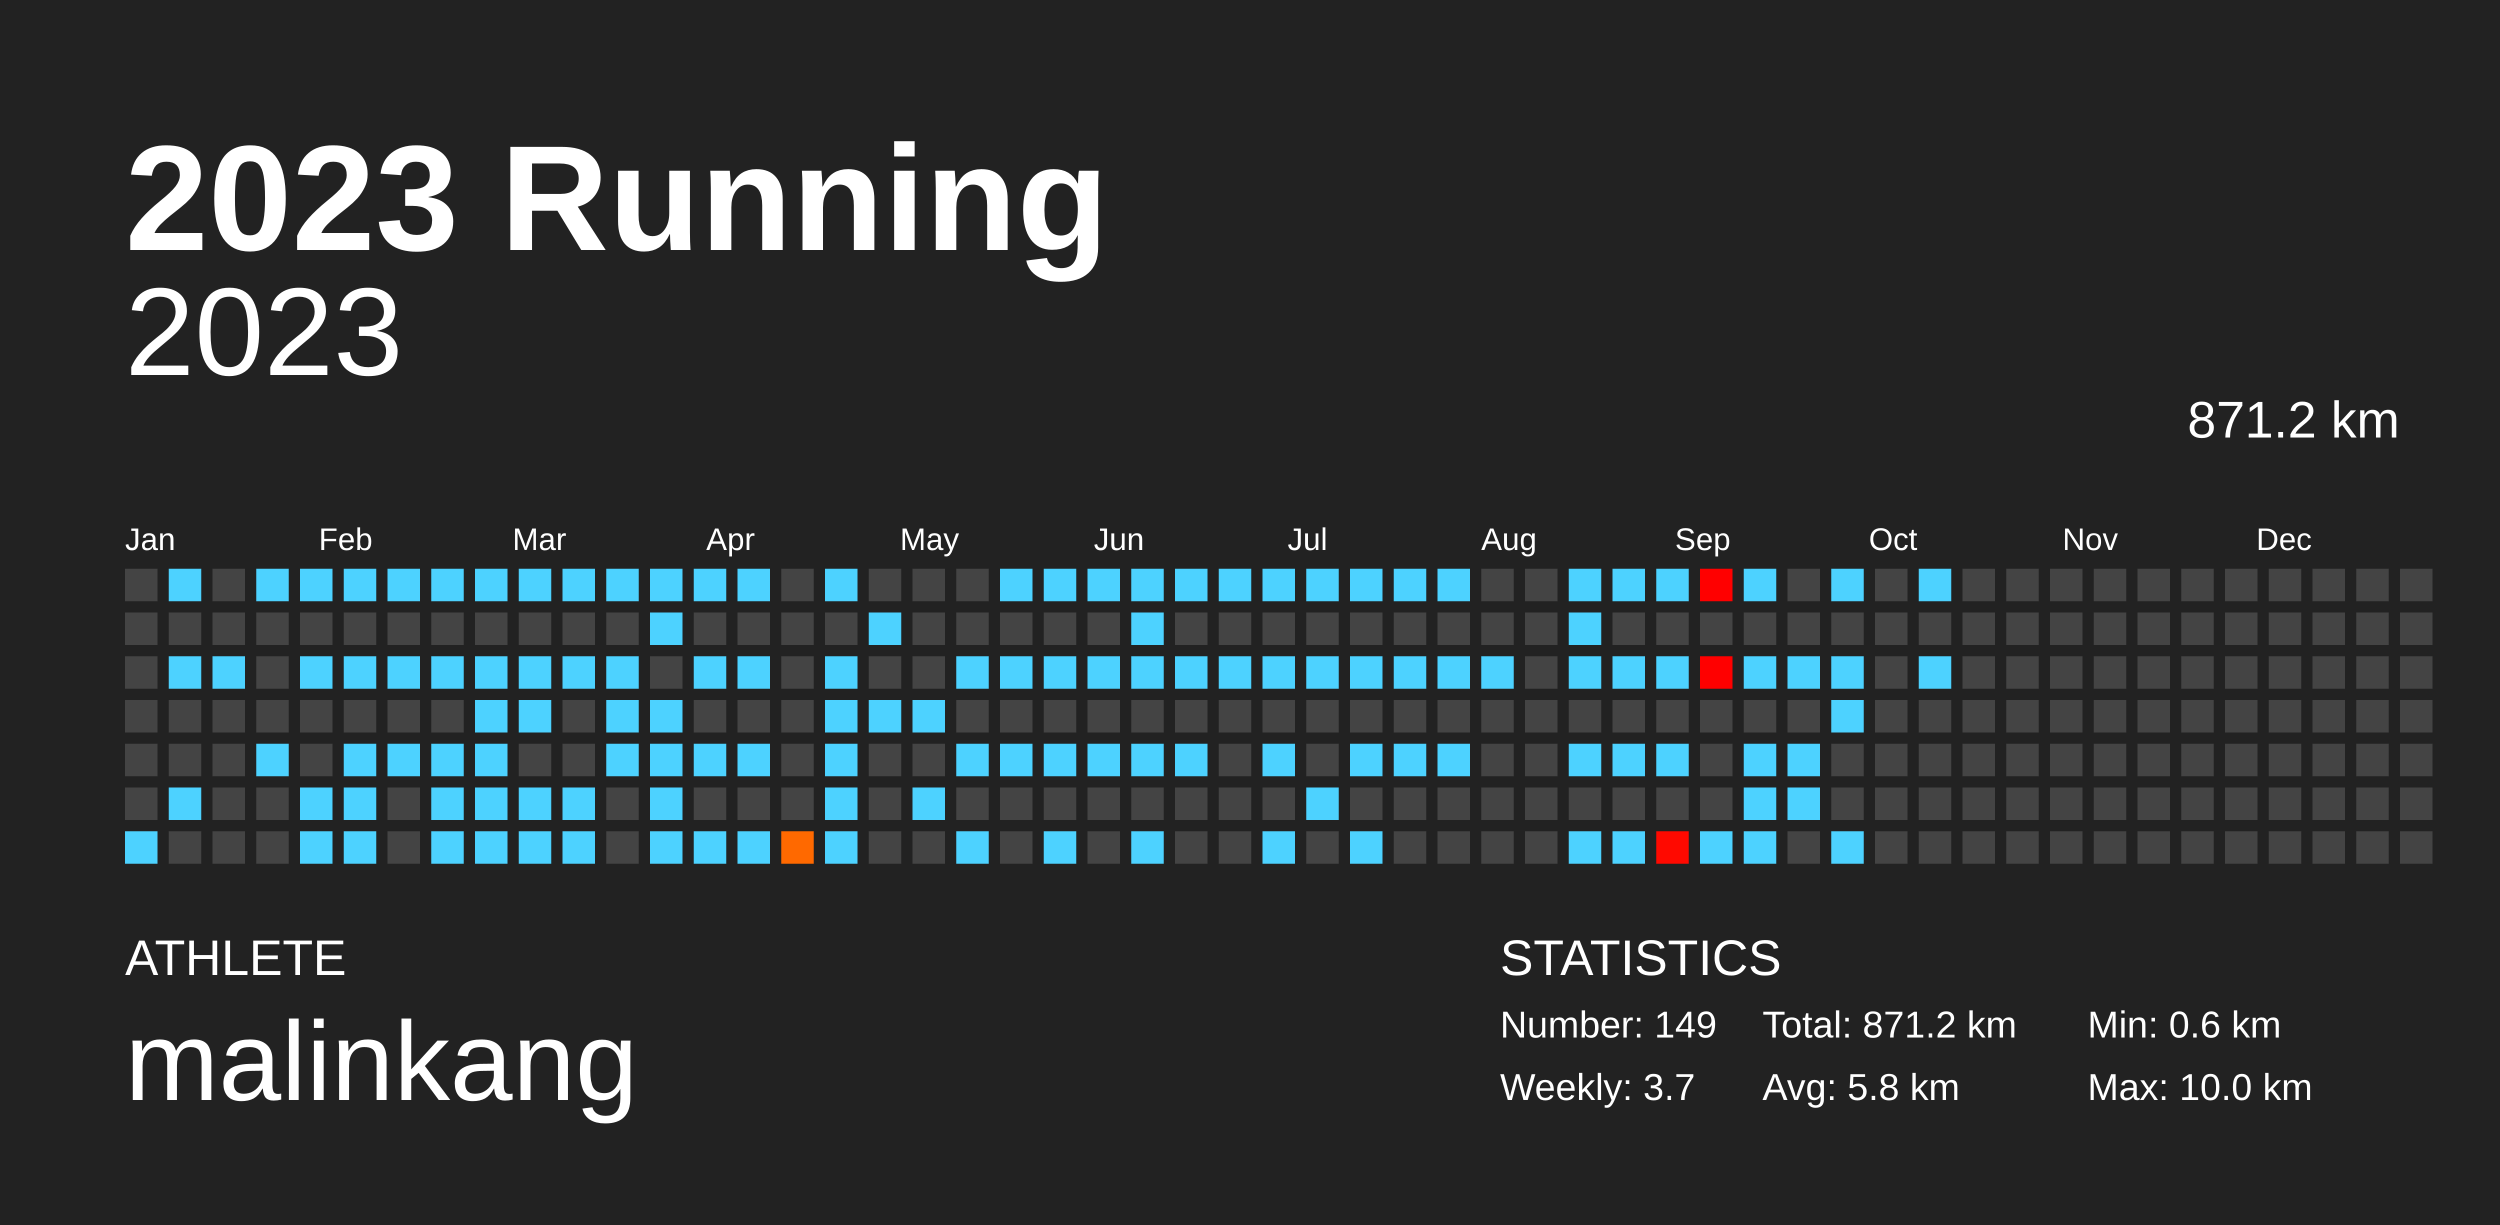
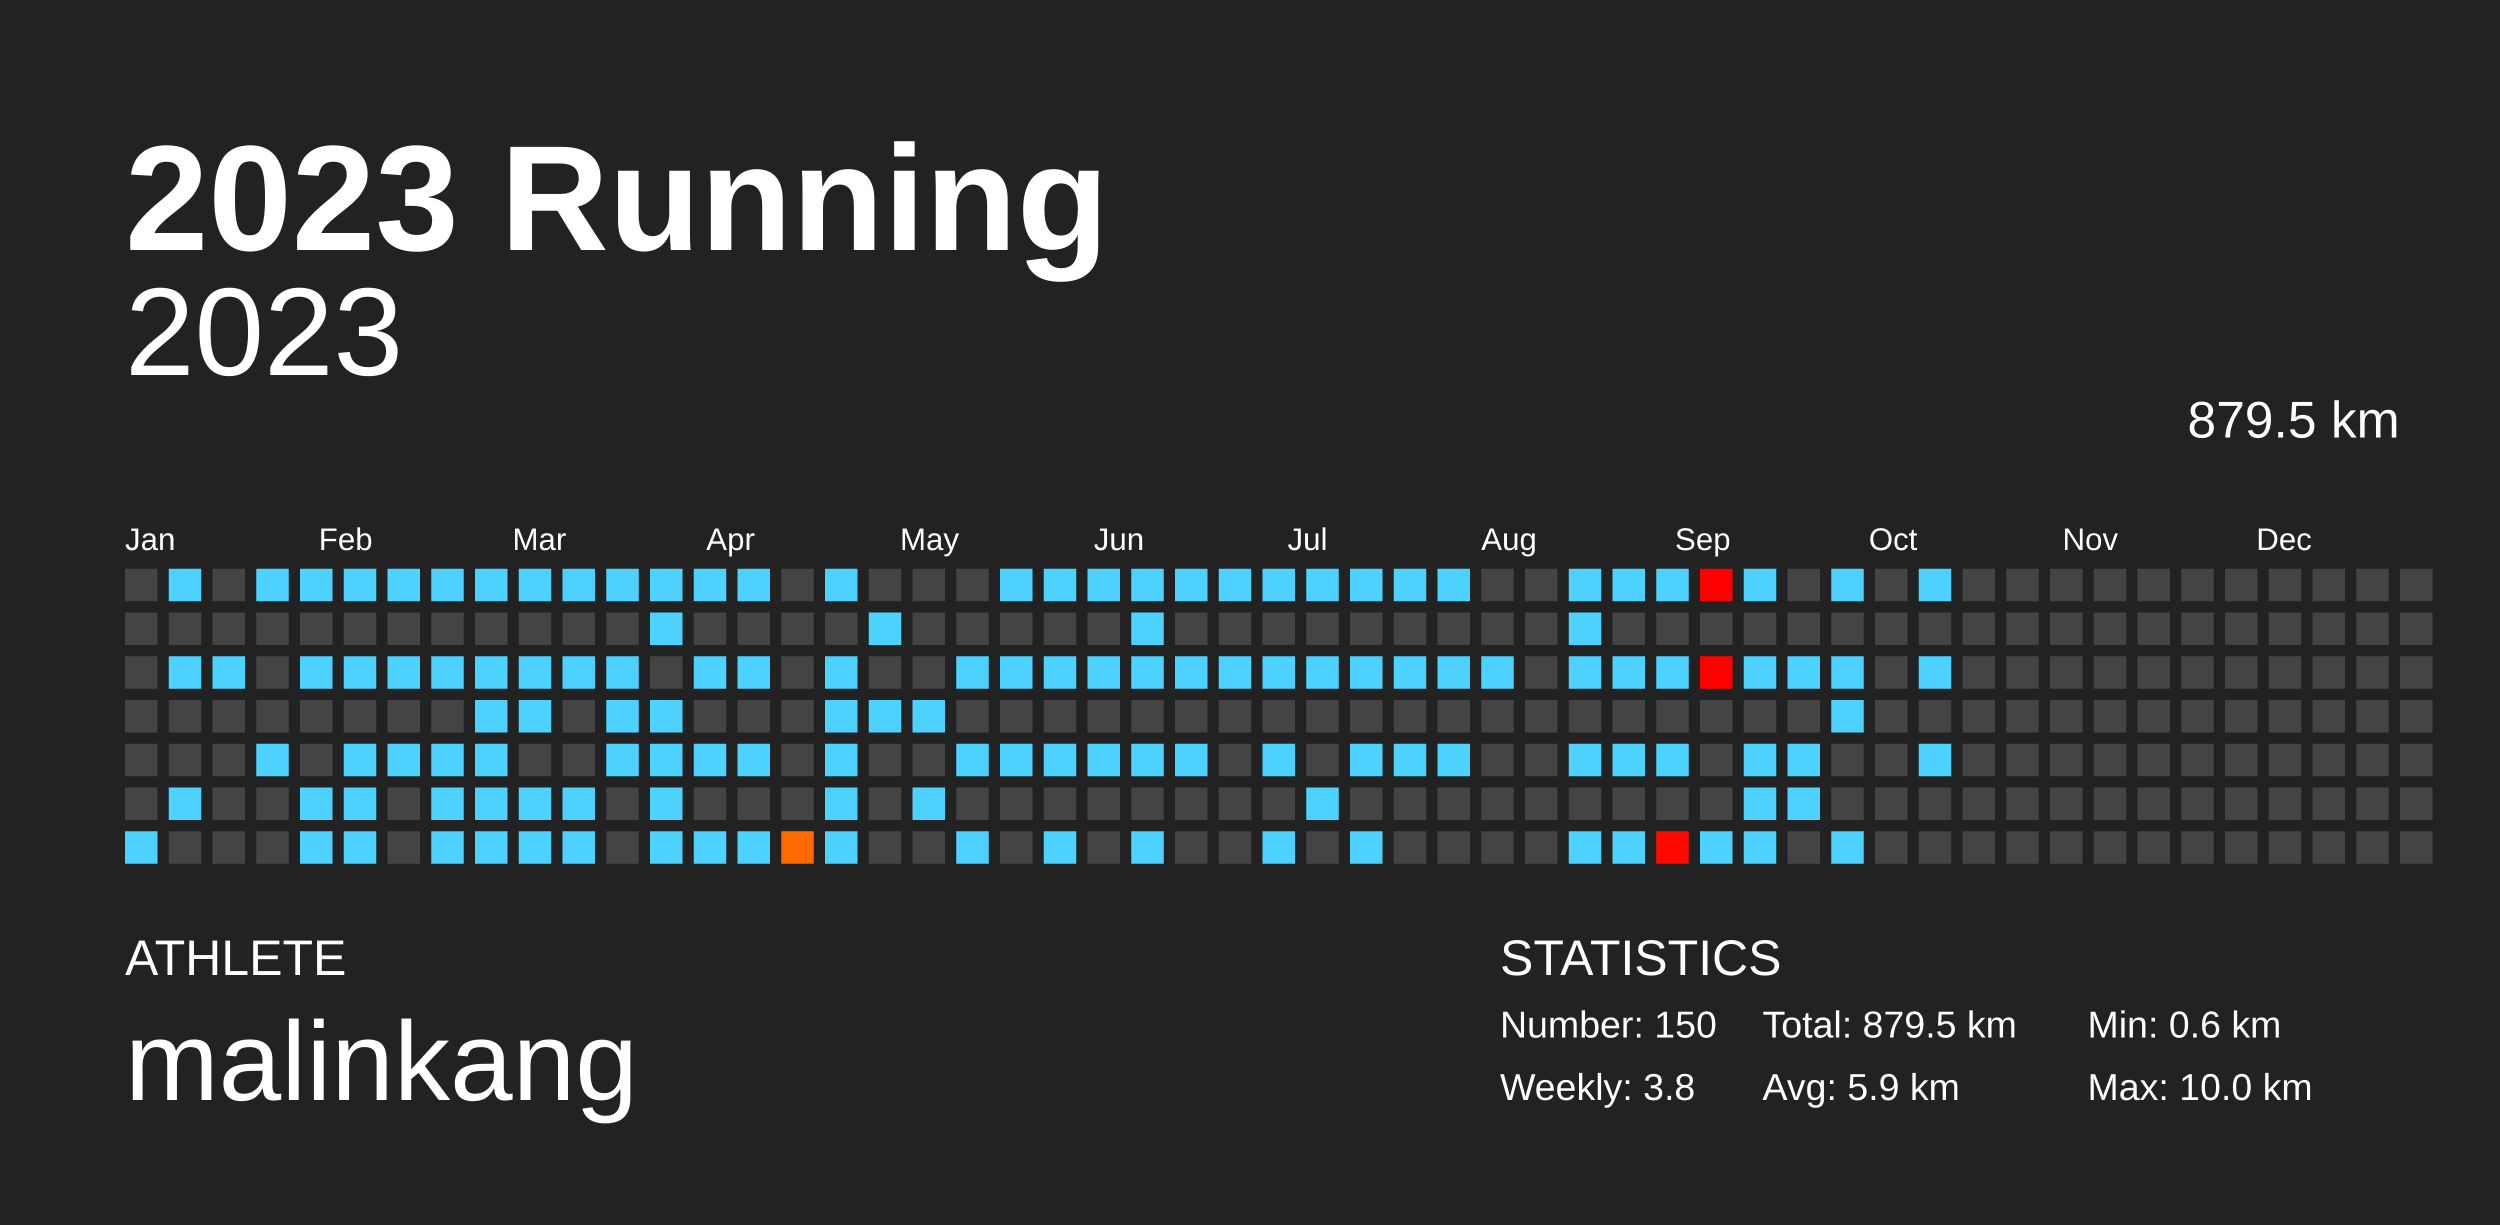
<svg xmlns="http://www.w3.org/2000/svg" baseProfile="full" height="98mm" version="1.1" viewBox="0,0,200,98" width="200mm">
  <defs />
  <rect fill="#222222" height="98" width="200" x="0" y="0" />
  <text fill="#FFFFFF" style="font-size:12px; font-family:Arial; font-weight:bold;" x="10" y="20">2023 Running</text>
  <text fill="#FFFFFF" style="font-size:4px; font-family:Arial" x="10" y="78">ATHLETE</text>
  <text fill="#FFFFFF" style="font-size:9px; font-family:Arial" x="10" y="88">malinkang</text>
  <text fill="#FFFFFF" style="font-size:4px; font-family:Arial" x="120" y="78">STATISTICS</text>
-   <text fill="#FFFFFF" style="font-size:3px; font-family:Arial" x="120" y="83">Number: 149</text>
-   <text fill="#FFFFFF" style="font-size:3px; font-family:Arial" x="120" y="88">Weekly: 3.7</text>
-   <text fill="#FFFFFF" style="font-size:3px; font-family:Arial" x="141" y="83">Total: 871.2 km</text>
-   <text fill="#FFFFFF" style="font-size:3px; font-family:Arial" x="141" y="88">Avg: 5.8 km</text>
+   <text fill="#FFFFFF" style="font-size:3px; font-family:Arial" x="120" y="83">Number: 150</text>
+   <text fill="#FFFFFF" style="font-size:3px; font-family:Arial" x="120" y="88">Weekly: 3.8</text>
+   <text fill="#FFFFFF" style="font-size:3px; font-family:Arial" x="141" y="83">Total: 879.5 km</text>
+   <text fill="#FFFFFF" style="font-size:3px; font-family:Arial" x="141" y="88">Avg: 5.9 km</text>
  <text fill="#FFFFFF" style="font-size:3px; font-family:Arial" x="167" y="83">Min: 0.6 km</text>
  <text fill="#FFFFFF" style="font-size:3px; font-family:Arial" x="167" y="88">Max: 10.0 km</text>
  <text alignment-baseline="hanging" fill="#FFFFFF" style="font-size:10.0px; font-family:Arial;" x="10" y="30">2023</text>
-   <text alignment-baseline="hanging" fill="#FFFFFF" style="font-size:4.125px; font-family:Arial;" x="175" y="35">871.2 km</text>
+   <text alignment-baseline="hanging" fill="#FFFFFF" style="font-size:4.125px; font-family:Arial;" x="175" y="35">879.5 km</text>
  <text fill="#FFFFFF" style="font-size:2.5px; font-family:Arial" x="10.0" y="44">Jan</text>
  <text fill="#FFFFFF" style="font-size:2.5px; font-family:Arial" x="25.5" y="44">Feb</text>
  <text fill="#FFFFFF" style="font-size:2.5px; font-family:Arial" x="41.0" y="44">Mar</text>
  <text fill="#FFFFFF" style="font-size:2.5px; font-family:Arial" x="56.5" y="44">Apr</text>
  <text fill="#FFFFFF" style="font-size:2.5px; font-family:Arial" x="72.0" y="44">May</text>
  <text fill="#FFFFFF" style="font-size:2.5px; font-family:Arial" x="87.5" y="44">Jun</text>
  <text fill="#FFFFFF" style="font-size:2.5px; font-family:Arial" x="103.0" y="44">Jul</text>
  <text fill="#FFFFFF" style="font-size:2.5px; font-family:Arial" x="118.5" y="44">Aug</text>
  <text fill="#FFFFFF" style="font-size:2.5px; font-family:Arial" x="134.0" y="44">Sep</text>
  <text fill="#FFFFFF" style="font-size:2.5px; font-family:Arial" x="149.5" y="44">Oct</text>
  <text fill="#FFFFFF" style="font-size:2.5px; font-family:Arial" x="165.0" y="44">Nov</text>
  <text fill="#FFFFFF" style="font-size:2.5px; font-family:Arial" x="180.5" y="44">Dec</text>
  <rect fill="#444444" height="2.6" width="2.6" x="10.0" y="45.5" />
  <rect fill="#444444" height="2.6" width="2.6" x="10.0" y="49.0" />
  <rect fill="#444444" height="2.6" width="2.6" x="10.0" y="52.5" />
  <rect fill="#444444" height="2.6" width="2.6" x="10.0" y="56.0" />
  <rect fill="#444444" height="2.6" width="2.6" x="10.0" y="59.5" />
  <rect fill="#444444" height="2.6" width="2.6" x="10.0" y="63.0" />
  <rect fill="#4dd2ff" height="2.6" width="2.6" x="10.0" y="66.5" />
  <rect fill="#4dd2ff" height="2.6" width="2.6" x="13.5" y="45.5" />
  <rect fill="#444444" height="2.6" width="2.6" x="13.5" y="49.0" />
  <rect fill="#4dd2ff" height="2.6" width="2.6" x="13.5" y="52.5" />
  <rect fill="#444444" height="2.6" width="2.6" x="13.5" y="56.0" />
  <rect fill="#444444" height="2.6" width="2.6" x="13.5" y="59.5" />
  <rect fill="#4dd2ff" height="2.6" width="2.6" x="13.5" y="63.0" />
  <rect fill="#444444" height="2.6" width="2.6" x="13.5" y="66.5" />
  <rect fill="#444444" height="2.6" width="2.6" x="17.0" y="45.5" />
  <rect fill="#444444" height="2.6" width="2.6" x="17.0" y="49.0" />
  <rect fill="#4dd2ff" height="2.6" width="2.6" x="17.0" y="52.5" />
  <rect fill="#444444" height="2.6" width="2.6" x="17.0" y="56.0" />
  <rect fill="#444444" height="2.6" width="2.6" x="17.0" y="59.5" />
  <rect fill="#444444" height="2.6" width="2.6" x="17.0" y="63.0" />
  <rect fill="#444444" height="2.6" width="2.6" x="17.0" y="66.5" />
  <rect fill="#4dd2ff" height="2.6" width="2.6" x="20.5" y="45.5" />
  <rect fill="#444444" height="2.6" width="2.6" x="20.5" y="49.0" />
  <rect fill="#444444" height="2.6" width="2.6" x="20.5" y="52.5" />
  <rect fill="#444444" height="2.6" width="2.6" x="20.5" y="56.0" />
  <rect fill="#4dd2ff" height="2.6" width="2.6" x="20.5" y="59.5" />
  <rect fill="#444444" height="2.6" width="2.6" x="20.5" y="63.0" />
  <rect fill="#444444" height="2.6" width="2.6" x="20.5" y="66.5" />
  <rect fill="#4dd2ff" height="2.6" width="2.6" x="24.0" y="45.5" />
  <rect fill="#444444" height="2.6" width="2.6" x="24.0" y="49.0" />
  <rect fill="#4dd2ff" height="2.6" width="2.6" x="24.0" y="52.5" />
  <rect fill="#444444" height="2.6" width="2.6" x="24.0" y="56.0" />
  <rect fill="#444444" height="2.6" width="2.6" x="24.0" y="59.5" />
  <rect fill="#4dd2ff" height="2.6" width="2.6" x="24.0" y="63.0" />
  <rect fill="#4dd2ff" height="2.6" width="2.6" x="24.0" y="66.5" />
  <rect fill="#4dd2ff" height="2.6" width="2.6" x="27.5" y="45.5" />
  <rect fill="#444444" height="2.6" width="2.6" x="27.5" y="49.0" />
  <rect fill="#4dd2ff" height="2.6" width="2.6" x="27.5" y="52.5" />
  <rect fill="#444444" height="2.6" width="2.6" x="27.5" y="56.0" />
  <rect fill="#4dd2ff" height="2.6" width="2.6" x="27.5" y="59.5" />
  <rect fill="#4dd2ff" height="2.6" width="2.6" x="27.5" y="63.0" />
  <rect fill="#4dd2ff" height="2.6" width="2.6" x="27.5" y="66.5" />
  <rect fill="#4dd2ff" height="2.6" width="2.6" x="31.0" y="45.5" />
  <rect fill="#444444" height="2.6" width="2.6" x="31.0" y="49.0" />
  <rect fill="#4dd2ff" height="2.6" width="2.6" x="31.0" y="52.5" />
  <rect fill="#444444" height="2.6" width="2.6" x="31.0" y="56.0" />
  <rect fill="#4dd2ff" height="2.6" width="2.6" x="31.0" y="59.5" />
  <rect fill="#444444" height="2.6" width="2.6" x="31.0" y="63.0" />
  <rect fill="#444444" height="2.6" width="2.6" x="31.0" y="66.5" />
  <rect fill="#4dd2ff" height="2.6" width="2.6" x="34.5" y="45.5" />
  <rect fill="#444444" height="2.6" width="2.6" x="34.5" y="49.0" />
  <rect fill="#4dd2ff" height="2.6" width="2.6" x="34.5" y="52.5" />
  <rect fill="#444444" height="2.6" width="2.6" x="34.5" y="56.0" />
  <rect fill="#4dd2ff" height="2.6" width="2.6" x="34.5" y="59.5" />
  <rect fill="#4dd2ff" height="2.6" width="2.6" x="34.5" y="63.0" />
  <rect fill="#4dd2ff" height="2.6" width="2.6" x="34.5" y="66.5" />
  <rect fill="#4dd2ff" height="2.6" width="2.6" x="38.0" y="45.5" />
  <rect fill="#444444" height="2.6" width="2.6" x="38.0" y="49.0" />
  <rect fill="#4dd2ff" height="2.6" width="2.6" x="38.0" y="52.5" />
  <rect fill="#4dd2ff" height="2.6" width="2.6" x="38.0" y="56.0" />
  <rect fill="#4dd2ff" height="2.6" width="2.6" x="38.0" y="59.5" />
  <rect fill="#4dd2ff" height="2.6" width="2.6" x="38.0" y="63.0" />
  <rect fill="#4dd2ff" height="2.6" width="2.6" x="38.0" y="66.5" />
  <rect fill="#4dd2ff" height="2.6" width="2.6" x="41.5" y="45.5" />
  <rect fill="#444444" height="2.6" width="2.6" x="41.5" y="49.0" />
  <rect fill="#4dd2ff" height="2.6" width="2.6" x="41.5" y="52.5" />
  <rect fill="#4dd2ff" height="2.6" width="2.6" x="41.5" y="56.0" />
  <rect fill="#444444" height="2.6" width="2.6" x="41.5" y="59.5" />
  <rect fill="#4dd2ff" height="2.6" width="2.6" x="41.5" y="63.0" />
  <rect fill="#4dd2ff" height="2.6" width="2.6" x="41.5" y="66.5" />
  <rect fill="#4dd2ff" height="2.6" width="2.6" x="45.0" y="45.5" />
  <rect fill="#444444" height="2.6" width="2.6" x="45.0" y="49.0" />
  <rect fill="#4dd2ff" height="2.6" width="2.6" x="45.0" y="52.5" />
  <rect fill="#444444" height="2.6" width="2.6" x="45.0" y="56.0" />
  <rect fill="#444444" height="2.6" width="2.6" x="45.0" y="59.5" />
  <rect fill="#4dd2ff" height="2.6" width="2.6" x="45.0" y="63.0" />
  <rect fill="#4dd2ff" height="2.6" width="2.6" x="45.0" y="66.5" />
  <rect fill="#4dd2ff" height="2.6" width="2.6" x="48.5" y="45.5" />
  <rect fill="#444444" height="2.6" width="2.6" x="48.5" y="49.0" />
  <rect fill="#4dd2ff" height="2.6" width="2.6" x="48.5" y="52.5" />
  <rect fill="#4dd2ff" height="2.6" width="2.6" x="48.5" y="56.0" />
  <rect fill="#4dd2ff" height="2.6" width="2.6" x="48.5" y="59.5" />
  <rect fill="#444444" height="2.6" width="2.6" x="48.5" y="63.0" />
  <rect fill="#444444" height="2.6" width="2.6" x="48.5" y="66.5" />
  <rect fill="#4dd2ff" height="2.6" width="2.6" x="52.0" y="45.5" />
  <rect fill="#4dd2ff" height="2.6" width="2.6" x="52.0" y="49.0" />
  <rect fill="#444444" height="2.6" width="2.6" x="52.0" y="52.5" />
  <rect fill="#4dd2ff" height="2.6" width="2.6" x="52.0" y="56.0" />
  <rect fill="#4dd2ff" height="2.6" width="2.6" x="52.0" y="59.5" />
  <rect fill="#4dd2ff" height="2.6" width="2.6" x="52.0" y="63.0" />
  <rect fill="#4dd2ff" height="2.6" width="2.6" x="52.0" y="66.5" />
  <rect fill="#4dd2ff" height="2.6" width="2.6" x="55.5" y="45.5" />
  <rect fill="#444444" height="2.6" width="2.6" x="55.5" y="49.0" />
  <rect fill="#4dd2ff" height="2.6" width="2.6" x="55.5" y="52.5" />
  <rect fill="#444444" height="2.6" width="2.6" x="55.5" y="56.0" />
  <rect fill="#4dd2ff" height="2.6" width="2.6" x="55.5" y="59.5" />
  <rect fill="#444444" height="2.6" width="2.6" x="55.5" y="63.0" />
  <rect fill="#4dd2ff" height="2.6" width="2.6" x="55.5" y="66.5" />
  <rect fill="#4dd2ff" height="2.6" width="2.6" x="59.0" y="45.5" />
  <rect fill="#444444" height="2.6" width="2.6" x="59.0" y="49.0" />
  <rect fill="#4dd2ff" height="2.6" width="2.6" x="59.0" y="52.5" />
  <rect fill="#444444" height="2.6" width="2.6" x="59.0" y="56.0" />
  <rect fill="#4dd2ff" height="2.6" width="2.6" x="59.0" y="59.5" />
  <rect fill="#444444" height="2.6" width="2.6" x="59.0" y="63.0" />
  <rect fill="#4dd2ff" height="2.6" width="2.6" x="59.0" y="66.5" />
  <rect fill="#444444" height="2.6" width="2.6" x="62.5" y="45.5" />
  <rect fill="#444444" height="2.6" width="2.6" x="62.5" y="49.0" />
  <rect fill="#444444" height="2.6" width="2.6" x="62.5" y="52.5" />
  <rect fill="#444444" height="2.6" width="2.6" x="62.5" y="56.0" />
  <rect fill="#444444" height="2.6" width="2.6" x="62.5" y="59.5" />
  <rect fill="#444444" height="2.6" width="2.6" x="62.5" y="63.0" />
  <rect fill="#ff6900" height="2.6" width="2.6" x="62.5" y="66.5" />
  <rect fill="#4dd2ff" height="2.6" width="2.6" x="66.0" y="45.5" />
  <rect fill="#444444" height="2.6" width="2.6" x="66.0" y="49.0" />
  <rect fill="#4dd2ff" height="2.6" width="2.6" x="66.0" y="52.5" />
  <rect fill="#4dd2ff" height="2.6" width="2.6" x="66.0" y="56.0" />
  <rect fill="#4dd2ff" height="2.6" width="2.6" x="66.0" y="59.5" />
  <rect fill="#4dd2ff" height="2.6" width="2.6" x="66.0" y="63.0" />
  <rect fill="#4dd2ff" height="2.6" width="2.6" x="66.0" y="66.5" />
  <rect fill="#444444" height="2.6" width="2.6" x="69.5" y="45.5" />
  <rect fill="#4dd2ff" height="2.6" width="2.6" x="69.5" y="49.0" />
  <rect fill="#444444" height="2.6" width="2.6" x="69.5" y="52.5" />
  <rect fill="#4dd2ff" height="2.6" width="2.6" x="69.5" y="56.0" />
  <rect fill="#444444" height="2.6" width="2.6" x="69.5" y="59.5" />
  <rect fill="#444444" height="2.6" width="2.6" x="69.5" y="63.0" />
  <rect fill="#444444" height="2.6" width="2.6" x="69.5" y="66.5" />
  <rect fill="#444444" height="2.6" width="2.6" x="73.0" y="45.5" />
  <rect fill="#444444" height="2.6" width="2.6" x="73.0" y="49.0" />
  <rect fill="#444444" height="2.6" width="2.6" x="73.0" y="52.5" />
  <rect fill="#4dd2ff" height="2.6" width="2.6" x="73.0" y="56.0" />
  <rect fill="#444444" height="2.6" width="2.6" x="73.0" y="59.5" />
  <rect fill="#4dd2ff" height="2.6" width="2.6" x="73.0" y="63.0" />
  <rect fill="#444444" height="2.6" width="2.6" x="73.0" y="66.5" />
  <rect fill="#444444" height="2.6" width="2.6" x="76.5" y="45.5" />
  <rect fill="#444444" height="2.6" width="2.6" x="76.5" y="49.0" />
  <rect fill="#4dd2ff" height="2.6" width="2.6" x="76.5" y="52.5" />
  <rect fill="#444444" height="2.6" width="2.6" x="76.5" y="56.0" />
  <rect fill="#4dd2ff" height="2.6" width="2.6" x="76.5" y="59.5" />
  <rect fill="#444444" height="2.6" width="2.6" x="76.5" y="63.0" />
  <rect fill="#4dd2ff" height="2.6" width="2.6" x="76.5" y="66.5" />
  <rect fill="#4dd2ff" height="2.6" width="2.6" x="80.0" y="45.5" />
  <rect fill="#444444" height="2.6" width="2.6" x="80.0" y="49.0" />
  <rect fill="#4dd2ff" height="2.6" width="2.6" x="80.0" y="52.5" />
  <rect fill="#444444" height="2.6" width="2.6" x="80.0" y="56.0" />
  <rect fill="#4dd2ff" height="2.6" width="2.6" x="80.0" y="59.5" />
  <rect fill="#444444" height="2.6" width="2.6" x="80.0" y="63.0" />
  <rect fill="#444444" height="2.6" width="2.6" x="80.0" y="66.5" />
  <rect fill="#4dd2ff" height="2.6" width="2.6" x="83.5" y="45.5" />
  <rect fill="#444444" height="2.6" width="2.6" x="83.5" y="49.0" />
  <rect fill="#4dd2ff" height="2.6" width="2.6" x="83.5" y="52.5" />
  <rect fill="#444444" height="2.6" width="2.6" x="83.5" y="56.0" />
  <rect fill="#4dd2ff" height="2.6" width="2.6" x="83.5" y="59.5" />
  <rect fill="#444444" height="2.6" width="2.6" x="83.5" y="63.0" />
  <rect fill="#4dd2ff" height="2.6" width="2.6" x="83.5" y="66.5" />
  <rect fill="#4dd2ff" height="2.6" width="2.6" x="87.0" y="45.5" />
  <rect fill="#444444" height="2.6" width="2.6" x="87.0" y="49.0" />
  <rect fill="#4dd2ff" height="2.6" width="2.6" x="87.0" y="52.5" />
  <rect fill="#444444" height="2.6" width="2.6" x="87.0" y="56.0" />
  <rect fill="#4dd2ff" height="2.6" width="2.6" x="87.0" y="59.5" />
  <rect fill="#444444" height="2.6" width="2.6" x="87.0" y="63.0" />
  <rect fill="#444444" height="2.6" width="2.6" x="87.0" y="66.5" />
  <rect fill="#4dd2ff" height="2.6" width="2.6" x="90.5" y="45.5" />
  <rect fill="#4dd2ff" height="2.6" width="2.6" x="90.5" y="49.0" />
  <rect fill="#4dd2ff" height="2.6" width="2.6" x="90.5" y="52.5" />
  <rect fill="#444444" height="2.6" width="2.6" x="90.5" y="56.0" />
  <rect fill="#4dd2ff" height="2.6" width="2.6" x="90.5" y="59.5" />
  <rect fill="#444444" height="2.6" width="2.6" x="90.5" y="63.0" />
  <rect fill="#4dd2ff" height="2.6" width="2.6" x="90.5" y="66.5" />
  <rect fill="#4dd2ff" height="2.6" width="2.6" x="94.0" y="45.5" />
  <rect fill="#444444" height="2.6" width="2.6" x="94.0" y="49.0" />
  <rect fill="#4dd2ff" height="2.6" width="2.6" x="94.0" y="52.5" />
  <rect fill="#444444" height="2.6" width="2.6" x="94.0" y="56.0" />
  <rect fill="#4dd2ff" height="2.6" width="2.6" x="94.0" y="59.5" />
  <rect fill="#444444" height="2.6" width="2.6" x="94.0" y="63.0" />
  <rect fill="#444444" height="2.6" width="2.6" x="94.0" y="66.5" />
  <rect fill="#4dd2ff" height="2.6" width="2.6" x="97.5" y="45.5" />
  <rect fill="#444444" height="2.6" width="2.6" x="97.5" y="49.0" />
  <rect fill="#4dd2ff" height="2.6" width="2.6" x="97.5" y="52.5" />
  <rect fill="#444444" height="2.6" width="2.6" x="97.5" y="56.0" />
  <rect fill="#444444" height="2.6" width="2.6" x="97.5" y="59.5" />
  <rect fill="#444444" height="2.6" width="2.6" x="97.5" y="63.0" />
  <rect fill="#444444" height="2.6" width="2.6" x="97.5" y="66.5" />
  <rect fill="#4dd2ff" height="2.6" width="2.6" x="101.0" y="45.5" />
  <rect fill="#444444" height="2.6" width="2.6" x="101.0" y="49.0" />
  <rect fill="#4dd2ff" height="2.6" width="2.6" x="101.0" y="52.5" />
  <rect fill="#444444" height="2.6" width="2.6" x="101.0" y="56.0" />
  <rect fill="#4dd2ff" height="2.6" width="2.6" x="101.0" y="59.5" />
  <rect fill="#444444" height="2.6" width="2.6" x="101.0" y="63.0" />
  <rect fill="#4dd2ff" height="2.6" width="2.6" x="101.0" y="66.5" />
  <rect fill="#4dd2ff" height="2.6" width="2.6" x="104.5" y="45.5" />
  <rect fill="#444444" height="2.6" width="2.6" x="104.5" y="49.0" />
  <rect fill="#4dd2ff" height="2.6" width="2.6" x="104.5" y="52.5" />
  <rect fill="#444444" height="2.6" width="2.6" x="104.5" y="56.0" />
  <rect fill="#444444" height="2.6" width="2.6" x="104.5" y="59.5" />
  <rect fill="#4dd2ff" height="2.6" width="2.6" x="104.5" y="63.0" />
  <rect fill="#444444" height="2.6" width="2.6" x="104.5" y="66.5" />
  <rect fill="#4dd2ff" height="2.6" width="2.6" x="108.0" y="45.5" />
  <rect fill="#444444" height="2.6" width="2.6" x="108.0" y="49.0" />
  <rect fill="#4dd2ff" height="2.6" width="2.6" x="108.0" y="52.5" />
  <rect fill="#444444" height="2.6" width="2.6" x="108.0" y="56.0" />
  <rect fill="#4dd2ff" height="2.6" width="2.6" x="108.0" y="59.5" />
  <rect fill="#444444" height="2.6" width="2.6" x="108.0" y="63.0" />
  <rect fill="#4dd2ff" height="2.6" width="2.6" x="108.0" y="66.5" />
  <rect fill="#4dd2ff" height="2.6" width="2.6" x="111.5" y="45.5" />
  <rect fill="#444444" height="2.6" width="2.6" x="111.5" y="49.0" />
  <rect fill="#4dd2ff" height="2.6" width="2.6" x="111.5" y="52.5" />
  <rect fill="#444444" height="2.6" width="2.6" x="111.5" y="56.0" />
  <rect fill="#4dd2ff" height="2.6" width="2.6" x="111.5" y="59.5" />
  <rect fill="#444444" height="2.6" width="2.6" x="111.5" y="63.0" />
  <rect fill="#444444" height="2.6" width="2.6" x="111.5" y="66.5" />
  <rect fill="#4dd2ff" height="2.6" width="2.6" x="115.0" y="45.5" />
  <rect fill="#444444" height="2.6" width="2.6" x="115.0" y="49.0" />
  <rect fill="#4dd2ff" height="2.6" width="2.6" x="115.0" y="52.5" />
  <rect fill="#444444" height="2.6" width="2.6" x="115.0" y="56.0" />
  <rect fill="#4dd2ff" height="2.6" width="2.6" x="115.0" y="59.5" />
  <rect fill="#444444" height="2.6" width="2.6" x="115.0" y="63.0" />
  <rect fill="#444444" height="2.6" width="2.6" x="115.0" y="66.5" />
  <rect fill="#444444" height="2.6" width="2.6" x="118.5" y="45.5" />
  <rect fill="#444444" height="2.6" width="2.6" x="118.5" y="49.0" />
  <rect fill="#4dd2ff" height="2.6" width="2.6" x="118.5" y="52.5" />
  <rect fill="#444444" height="2.6" width="2.6" x="118.5" y="56.0" />
  <rect fill="#444444" height="2.6" width="2.6" x="118.5" y="59.5" />
  <rect fill="#444444" height="2.6" width="2.6" x="118.5" y="63.0" />
  <rect fill="#444444" height="2.6" width="2.6" x="118.5" y="66.5" />
  <rect fill="#444444" height="2.6" width="2.6" x="122.0" y="45.5" />
  <rect fill="#444444" height="2.6" width="2.6" x="122.0" y="49.0" />
  <rect fill="#444444" height="2.6" width="2.6" x="122.0" y="52.5" />
  <rect fill="#444444" height="2.6" width="2.6" x="122.0" y="56.0" />
  <rect fill="#444444" height="2.6" width="2.6" x="122.0" y="59.5" />
  <rect fill="#444444" height="2.6" width="2.6" x="122.0" y="63.0" />
  <rect fill="#444444" height="2.6" width="2.6" x="122.0" y="66.5" />
  <rect fill="#4dd2ff" height="2.6" width="2.6" x="125.5" y="45.5" />
  <rect fill="#4dd2ff" height="2.6" width="2.6" x="125.5" y="49.0" />
  <rect fill="#4dd2ff" height="2.6" width="2.6" x="125.5" y="52.5" />
  <rect fill="#444444" height="2.6" width="2.6" x="125.5" y="56.0" />
  <rect fill="#4dd2ff" height="2.6" width="2.6" x="125.5" y="59.5" />
  <rect fill="#444444" height="2.6" width="2.6" x="125.5" y="63.0" />
  <rect fill="#4dd2ff" height="2.6" width="2.6" x="125.5" y="66.5" />
  <rect fill="#4dd2ff" height="2.6" width="2.6" x="129.0" y="45.5" />
  <rect fill="#444444" height="2.6" width="2.6" x="129.0" y="49.0" />
  <rect fill="#4dd2ff" height="2.6" width="2.6" x="129.0" y="52.5" />
  <rect fill="#444444" height="2.6" width="2.6" x="129.0" y="56.0" />
  <rect fill="#4dd2ff" height="2.6" width="2.6" x="129.0" y="59.5" />
  <rect fill="#444444" height="2.6" width="2.6" x="129.0" y="63.0" />
  <rect fill="#4dd2ff" height="2.6" width="2.6" x="129.0" y="66.5" />
  <rect fill="#4dd2ff" height="2.6" width="2.6" x="132.5" y="45.5" />
  <rect fill="#444444" height="2.6" width="2.6" x="132.5" y="49.0" />
  <rect fill="#4dd2ff" height="2.6" width="2.6" x="132.5" y="52.5" />
  <rect fill="#444444" height="2.6" width="2.6" x="132.5" y="56.0" />
  <rect fill="#4dd2ff" height="2.6" width="2.6" x="132.5" y="59.5" />
  <rect fill="#444444" height="2.6" width="2.6" x="132.5" y="63.0" />
  <rect fill="#ff0900" height="2.6" width="2.6" x="132.5" y="66.5" />
  <rect fill="#ff0000" height="2.6" width="2.6" x="136.0" y="45.5" />
  <rect fill="#444444" height="2.6" width="2.6" x="136.0" y="49.0" />
  <rect fill="#ff0000" height="2.6" width="2.6" x="136.0" y="52.5" />
  <rect fill="#444444" height="2.6" width="2.6" x="136.0" y="56.0" />
  <rect fill="#444444" height="2.6" width="2.6" x="136.0" y="59.5" />
  <rect fill="#444444" height="2.6" width="2.6" x="136.0" y="63.0" />
  <rect fill="#4dd2ff" height="2.6" width="2.6" x="136.0" y="66.5" />
  <rect fill="#4dd2ff" height="2.6" width="2.6" x="139.5" y="45.5" />
  <rect fill="#444444" height="2.6" width="2.6" x="139.5" y="49.0" />
  <rect fill="#4dd2ff" height="2.6" width="2.6" x="139.5" y="52.5" />
  <rect fill="#444444" height="2.6" width="2.6" x="139.5" y="56.0" />
  <rect fill="#4dd2ff" height="2.6" width="2.6" x="139.5" y="59.5" />
  <rect fill="#4dd2ff" height="2.6" width="2.6" x="139.5" y="63.0" />
  <rect fill="#4dd2ff" height="2.6" width="2.6" x="139.5" y="66.5" />
  <rect fill="#444444" height="2.6" width="2.6" x="143.0" y="45.5" />
  <rect fill="#444444" height="2.6" width="2.6" x="143.0" y="49.0" />
  <rect fill="#4dd2ff" height="2.6" width="2.6" x="143.0" y="52.5" />
  <rect fill="#444444" height="2.6" width="2.6" x="143.0" y="56.0" />
  <rect fill="#4dd2ff" height="2.6" width="2.6" x="143.0" y="59.5" />
  <rect fill="#4dd2ff" height="2.6" width="2.6" x="143.0" y="63.0" />
  <rect fill="#444444" height="2.6" width="2.6" x="143.0" y="66.5" />
  <rect fill="#4dd2ff" height="2.6" width="2.6" x="146.5" y="45.5" />
  <rect fill="#444444" height="2.6" width="2.6" x="146.5" y="49.0" />
  <rect fill="#4dd2ff" height="2.6" width="2.6" x="146.5" y="52.5" />
  <rect fill="#4dd2ff" height="2.6" width="2.6" x="146.5" y="56.0" />
  <rect fill="#444444" height="2.6" width="2.6" x="146.5" y="59.5" />
  <rect fill="#444444" height="2.6" width="2.6" x="146.5" y="63.0" />
  <rect fill="#4dd2ff" height="2.6" width="2.6" x="146.5" y="66.5" />
  <rect fill="#444444" height="2.6" width="2.6" x="150.0" y="45.5" />
  <rect fill="#444444" height="2.6" width="2.6" x="150.0" y="49.0" />
  <rect fill="#444444" height="2.6" width="2.6" x="150.0" y="52.5" />
  <rect fill="#444444" height="2.6" width="2.6" x="150.0" y="56.0" />
  <rect fill="#444444" height="2.6" width="2.6" x="150.0" y="59.5" />
  <rect fill="#444444" height="2.6" width="2.6" x="150.0" y="63.0" />
  <rect fill="#444444" height="2.6" width="2.6" x="150.0" y="66.5" />
  <rect fill="#4dd2ff" height="2.6" width="2.6" x="153.5" y="45.5" />
  <rect fill="#444444" height="2.6" width="2.6" x="153.5" y="49.0" />
  <rect fill="#4dd2ff" height="2.6" width="2.6" x="153.5" y="52.5" />
  <rect fill="#444444" height="2.6" width="2.6" x="153.5" y="56.0" />
-   <rect fill="#444444" height="2.6" width="2.6" x="153.5" y="59.5" />
+   <rect fill="#4dd2ff" height="2.6" width="2.6" x="153.5" y="59.5" />
  <rect fill="#444444" height="2.6" width="2.6" x="153.5" y="63.0" />
  <rect fill="#444444" height="2.6" width="2.6" x="153.5" y="66.5" />
  <rect fill="#444444" height="2.6" width="2.6" x="157.0" y="45.5" />
  <rect fill="#444444" height="2.6" width="2.6" x="157.0" y="49.0" />
  <rect fill="#444444" height="2.6" width="2.6" x="157.0" y="52.5" />
  <rect fill="#444444" height="2.6" width="2.6" x="157.0" y="56.0" />
  <rect fill="#444444" height="2.6" width="2.6" x="157.0" y="59.5" />
  <rect fill="#444444" height="2.6" width="2.6" x="157.0" y="63.0" />
  <rect fill="#444444" height="2.6" width="2.6" x="157.0" y="66.5" />
  <rect fill="#444444" height="2.6" width="2.6" x="160.5" y="45.5" />
  <rect fill="#444444" height="2.6" width="2.6" x="160.5" y="49.0" />
  <rect fill="#444444" height="2.6" width="2.6" x="160.5" y="52.5" />
  <rect fill="#444444" height="2.6" width="2.6" x="160.5" y="56.0" />
  <rect fill="#444444" height="2.6" width="2.6" x="160.5" y="59.5" />
  <rect fill="#444444" height="2.6" width="2.6" x="160.5" y="63.0" />
  <rect fill="#444444" height="2.6" width="2.6" x="160.5" y="66.5" />
  <rect fill="#444444" height="2.6" width="2.6" x="164.0" y="45.5" />
  <rect fill="#444444" height="2.6" width="2.6" x="164.0" y="49.0" />
  <rect fill="#444444" height="2.6" width="2.6" x="164.0" y="52.5" />
  <rect fill="#444444" height="2.6" width="2.6" x="164.0" y="56.0" />
  <rect fill="#444444" height="2.6" width="2.6" x="164.0" y="59.5" />
  <rect fill="#444444" height="2.6" width="2.6" x="164.0" y="63.0" />
  <rect fill="#444444" height="2.6" width="2.6" x="164.0" y="66.5" />
  <rect fill="#444444" height="2.6" width="2.6" x="167.5" y="45.5" />
  <rect fill="#444444" height="2.6" width="2.6" x="167.5" y="49.0" />
  <rect fill="#444444" height="2.6" width="2.6" x="167.5" y="52.5" />
  <rect fill="#444444" height="2.6" width="2.6" x="167.5" y="56.0" />
  <rect fill="#444444" height="2.6" width="2.6" x="167.5" y="59.5" />
  <rect fill="#444444" height="2.6" width="2.6" x="167.5" y="63.0" />
  <rect fill="#444444" height="2.6" width="2.6" x="167.5" y="66.5" />
  <rect fill="#444444" height="2.6" width="2.6" x="171.0" y="45.5" />
  <rect fill="#444444" height="2.6" width="2.6" x="171.0" y="49.0" />
  <rect fill="#444444" height="2.6" width="2.6" x="171.0" y="52.5" />
  <rect fill="#444444" height="2.6" width="2.6" x="171.0" y="56.0" />
  <rect fill="#444444" height="2.6" width="2.6" x="171.0" y="59.5" />
  <rect fill="#444444" height="2.6" width="2.6" x="171.0" y="63.0" />
  <rect fill="#444444" height="2.6" width="2.6" x="171.0" y="66.5" />
  <rect fill="#444444" height="2.6" width="2.6" x="174.5" y="45.5" />
  <rect fill="#444444" height="2.6" width="2.6" x="174.5" y="49.0" />
  <rect fill="#444444" height="2.6" width="2.6" x="174.5" y="52.5" />
  <rect fill="#444444" height="2.6" width="2.6" x="174.5" y="56.0" />
  <rect fill="#444444" height="2.6" width="2.6" x="174.5" y="59.5" />
  <rect fill="#444444" height="2.6" width="2.6" x="174.5" y="63.0" />
  <rect fill="#444444" height="2.6" width="2.6" x="174.5" y="66.5" />
  <rect fill="#444444" height="2.6" width="2.6" x="178.0" y="45.5" />
  <rect fill="#444444" height="2.6" width="2.6" x="178.0" y="49.0" />
  <rect fill="#444444" height="2.6" width="2.6" x="178.0" y="52.5" />
  <rect fill="#444444" height="2.6" width="2.6" x="178.0" y="56.0" />
  <rect fill="#444444" height="2.6" width="2.6" x="178.0" y="59.5" />
  <rect fill="#444444" height="2.6" width="2.6" x="178.0" y="63.0" />
  <rect fill="#444444" height="2.6" width="2.6" x="178.0" y="66.5" />
  <rect fill="#444444" height="2.6" width="2.6" x="181.5" y="45.5" />
  <rect fill="#444444" height="2.6" width="2.6" x="181.5" y="49.0" />
  <rect fill="#444444" height="2.6" width="2.6" x="181.5" y="52.5" />
  <rect fill="#444444" height="2.6" width="2.6" x="181.5" y="56.0" />
  <rect fill="#444444" height="2.6" width="2.6" x="181.5" y="59.5" />
  <rect fill="#444444" height="2.6" width="2.6" x="181.5" y="63.0" />
  <rect fill="#444444" height="2.6" width="2.6" x="181.5" y="66.5" />
  <rect fill="#444444" height="2.6" width="2.6" x="185.0" y="45.5" />
  <rect fill="#444444" height="2.6" width="2.6" x="185.0" y="49.0" />
  <rect fill="#444444" height="2.6" width="2.6" x="185.0" y="52.5" />
  <rect fill="#444444" height="2.6" width="2.6" x="185.0" y="56.0" />
  <rect fill="#444444" height="2.6" width="2.6" x="185.0" y="59.5" />
  <rect fill="#444444" height="2.6" width="2.6" x="185.0" y="63.0" />
  <rect fill="#444444" height="2.6" width="2.6" x="185.0" y="66.5" />
  <rect fill="#444444" height="2.6" width="2.6" x="188.5" y="45.5" />
  <rect fill="#444444" height="2.6" width="2.6" x="188.5" y="49.0" />
  <rect fill="#444444" height="2.6" width="2.6" x="188.5" y="52.5" />
  <rect fill="#444444" height="2.6" width="2.6" x="188.5" y="56.0" />
  <rect fill="#444444" height="2.6" width="2.6" x="188.5" y="59.5" />
  <rect fill="#444444" height="2.6" width="2.6" x="188.5" y="63.0" />
  <rect fill="#444444" height="2.6" width="2.6" x="188.5" y="66.5" />
  <rect fill="#444444" height="2.6" width="2.6" x="192.0" y="45.5" />
  <rect fill="#444444" height="2.6" width="2.6" x="192.0" y="49.0" />
  <rect fill="#444444" height="2.6" width="2.6" x="192.0" y="52.5" />
  <rect fill="#444444" height="2.6" width="2.6" x="192.0" y="56.0" />
  <rect fill="#444444" height="2.6" width="2.6" x="192.0" y="59.5" />
  <rect fill="#444444" height="2.6" width="2.6" x="192.0" y="63.0" />
  <rect fill="#444444" height="2.6" width="2.6" x="192.0" y="66.5" />
</svg>
